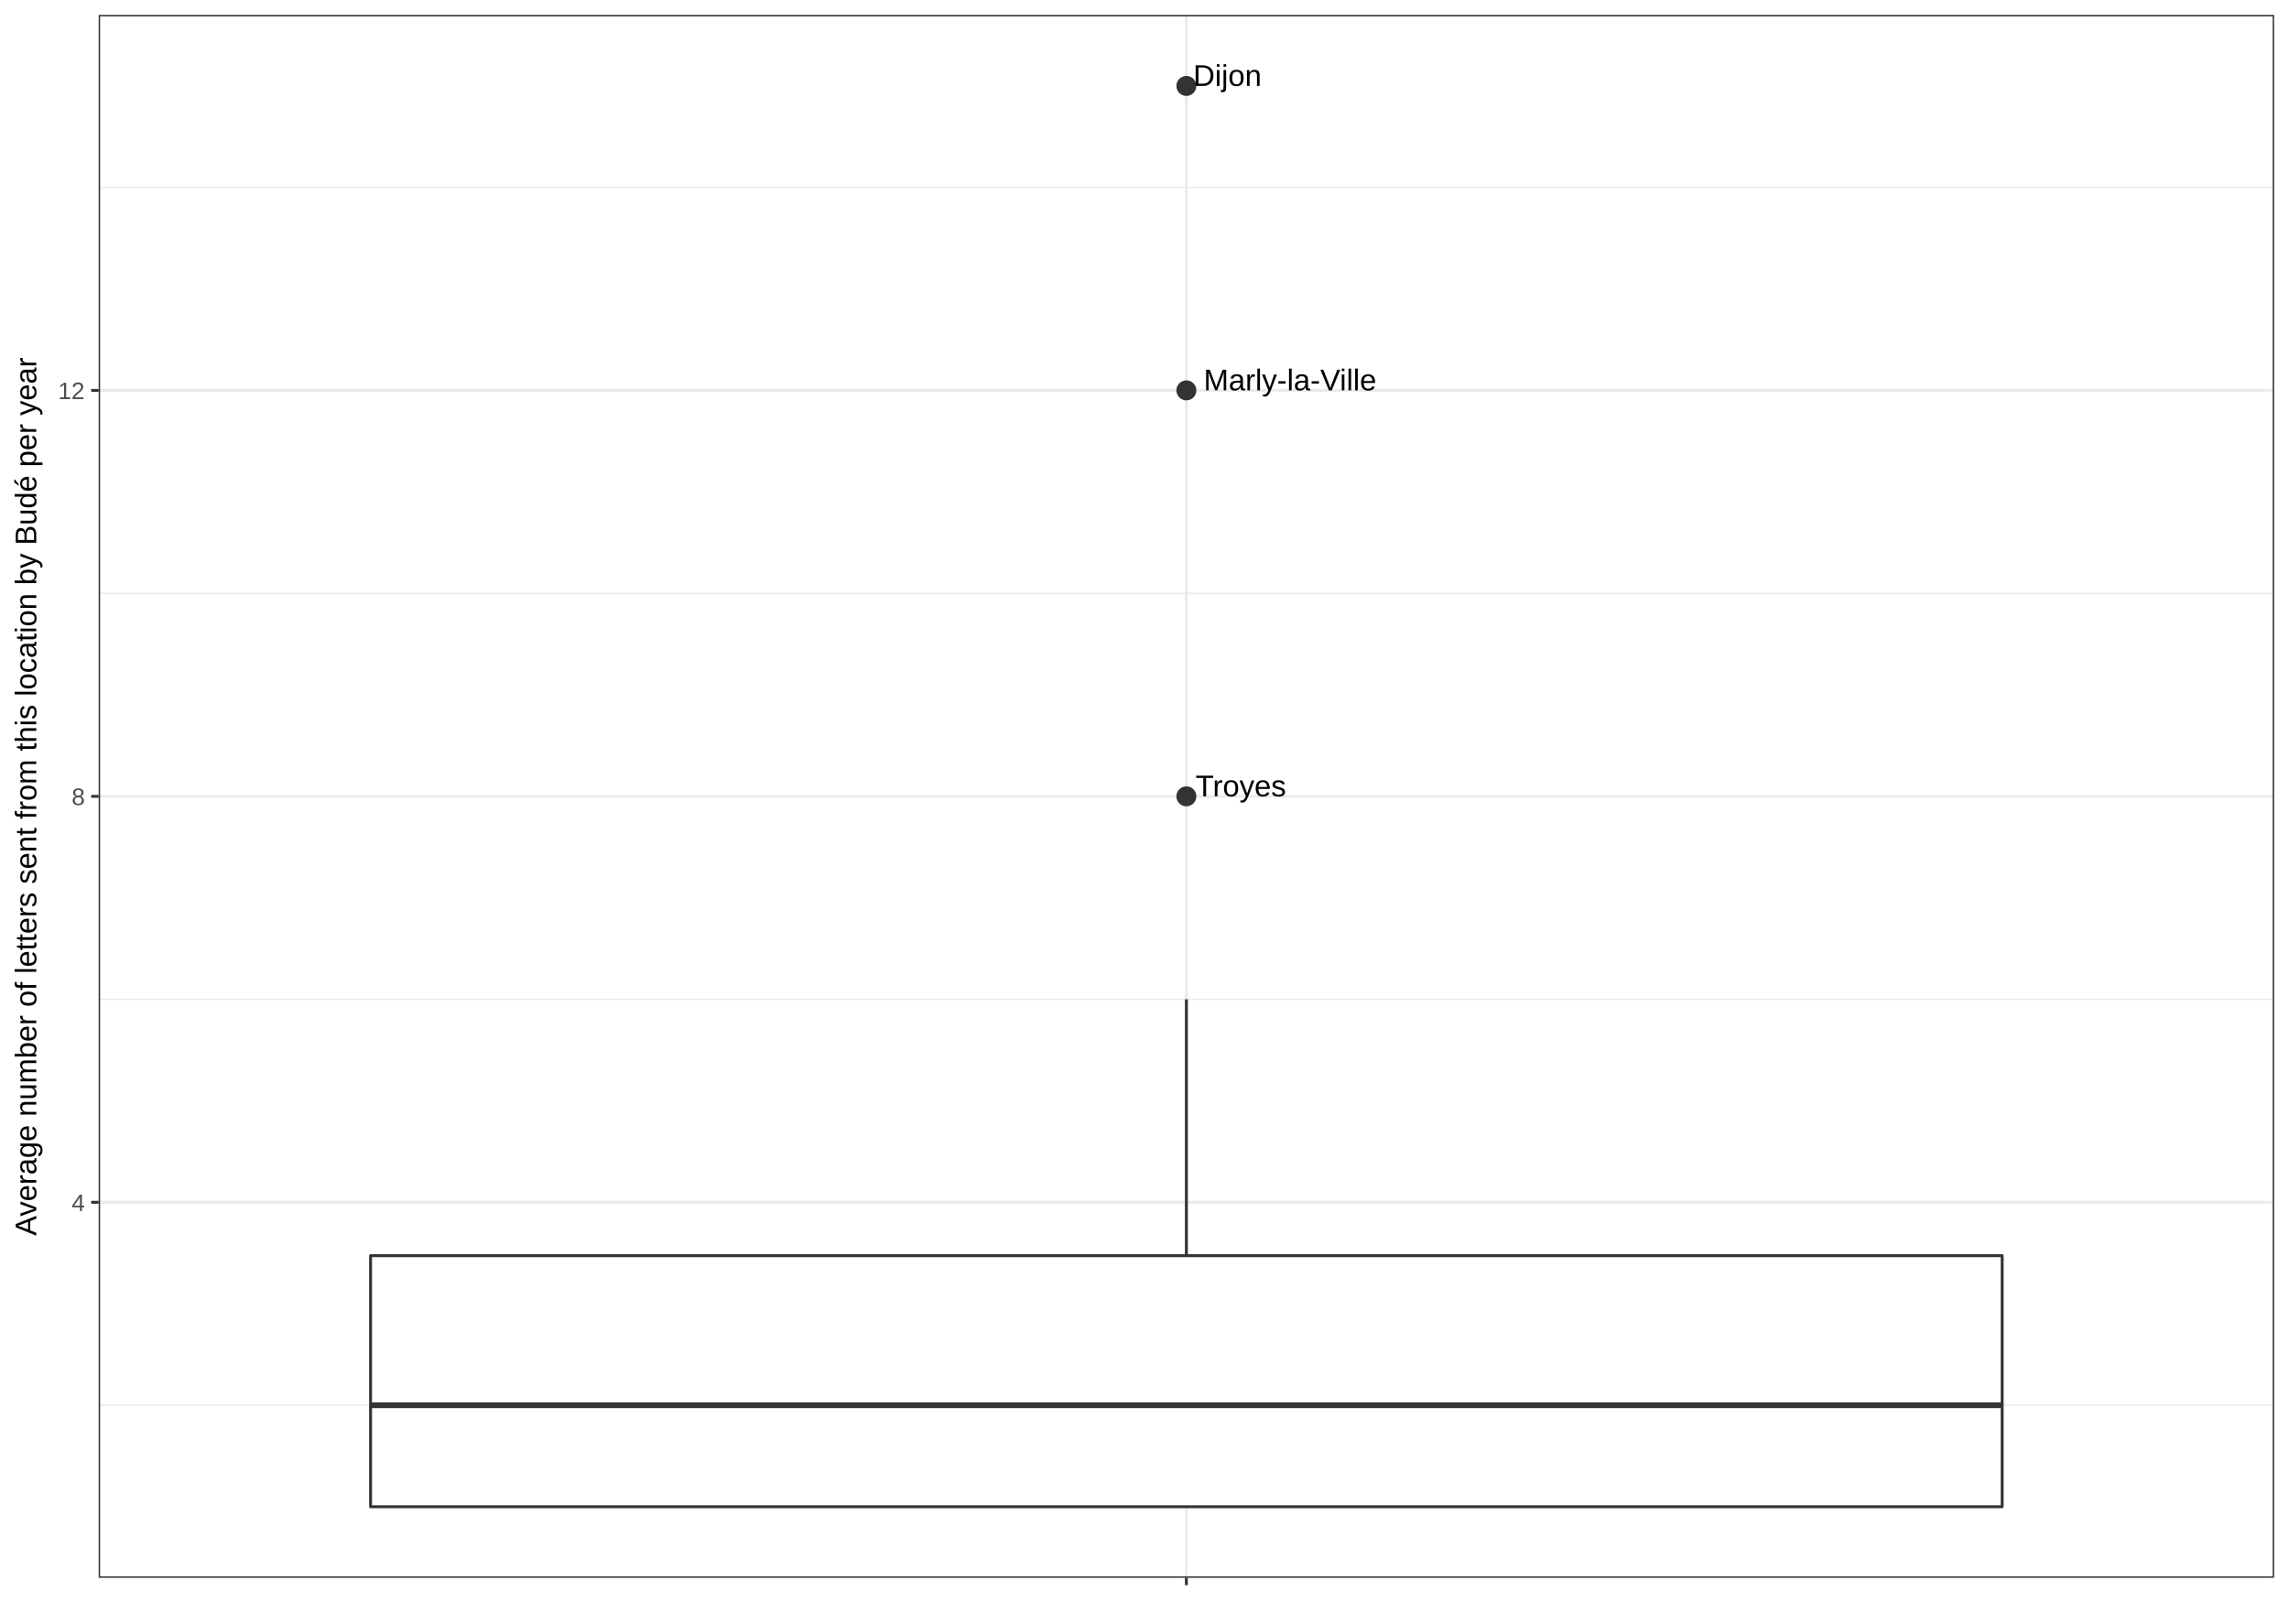
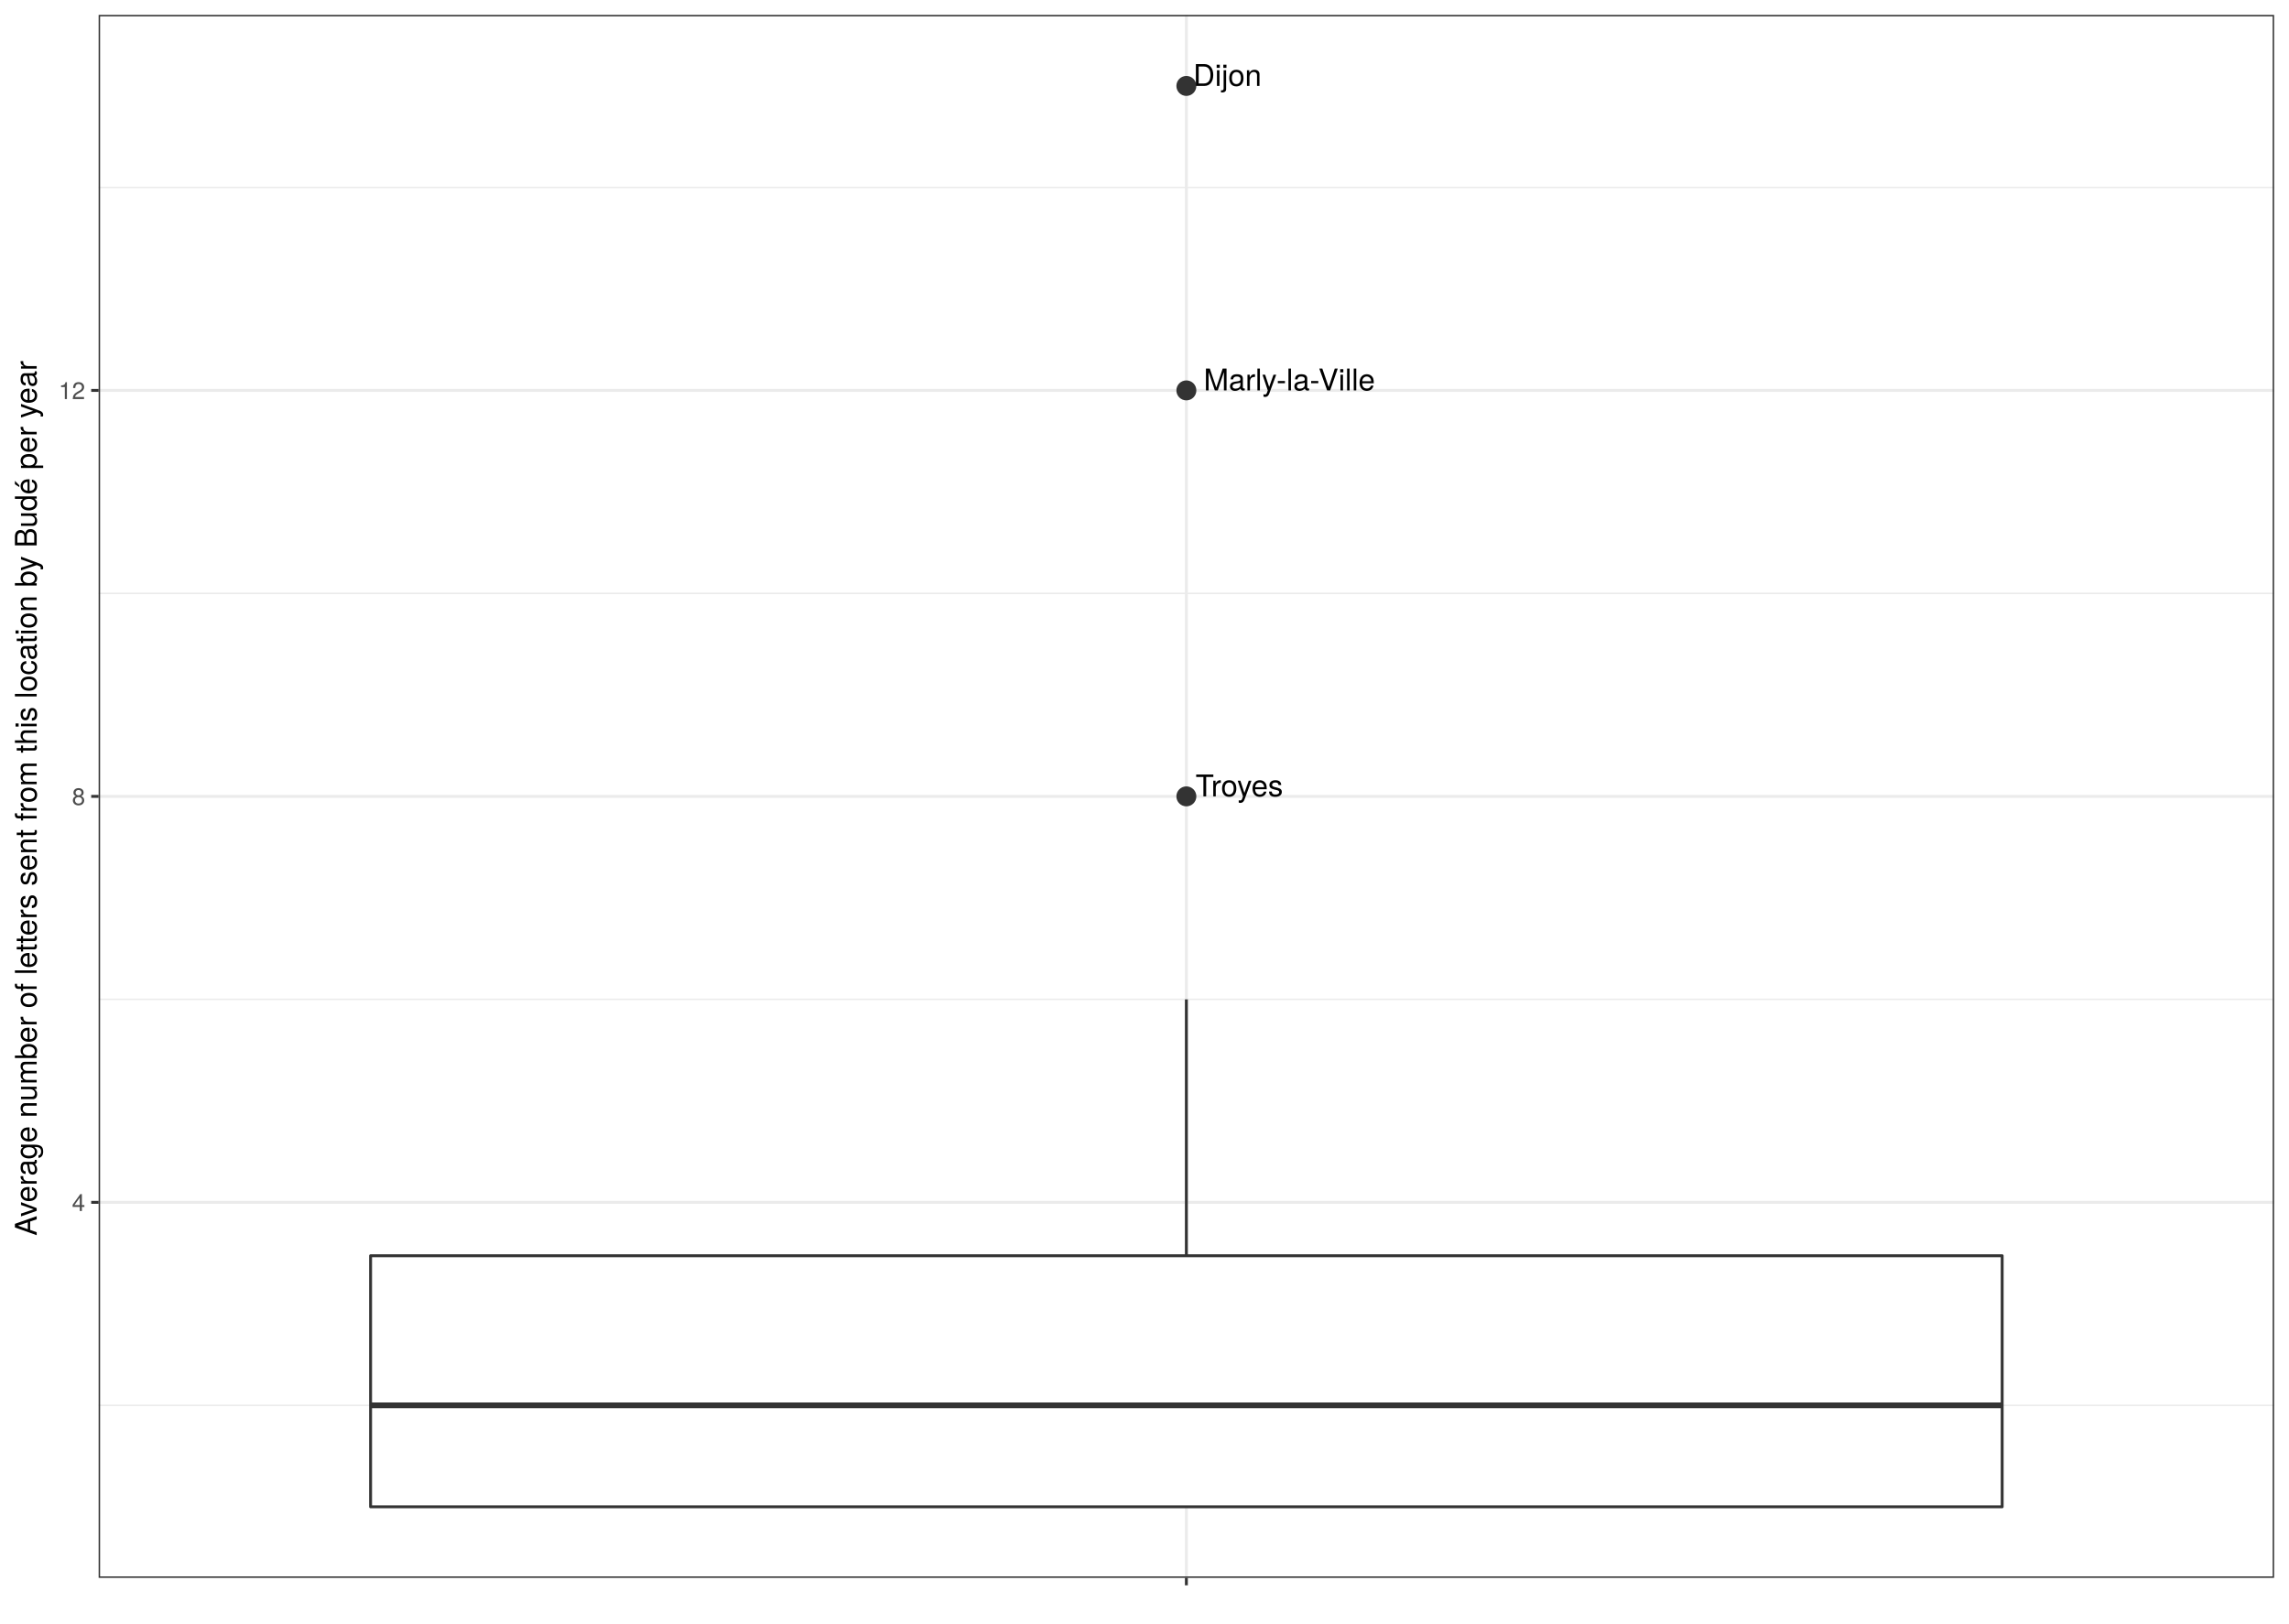
<svg xmlns="http://www.w3.org/2000/svg" viewBox="0 0 842.40 597.60">
  <defs>
    <style type="text/css">
    line, polyline, path, rect, circle {
      fill: none;
      stroke: #000000;
      stroke-linecap: round;
      stroke-linejoin: round;
      stroke-miterlimit: 10.00;
    }
  </style>
  </defs>
  <rect width="100%" height="100%" style="stroke: none; fill: #FFFFFF;" />
  <rect x="0.00" y="-0.00" width="842.40" height="597.60" style="stroke-width: 1.07; stroke: #FFFFFF; fill: #FFFFFF;" />
  <defs>
-     <clipPath id="cpMzYuMzA3NHw4MzYuOTIxfDU4MC43NTJ8NS40Nzk0NQ==">
-       <rect x="36.31" y="5.48" width="800.61" height="575.27" />
+     <clipPath id="cpMzYuMjk3Nnw4MzYuOTIxfDU4MC43ODN8NS40Nzk0NQ==">
+       <rect x="36.30" y="5.48" width="800.62" height="575.30" />
    </clipPath>
  </defs>
-   <rect x="36.31" y="5.48" width="800.61" height="575.27" style="stroke-width: 1.07; stroke: none; fill: #FFFFFF;" clip-path="url(#cpMzYuMzA3NHw4MzYuOTIxfDU4MC43NTJ8NS40Nzk0NQ==)" />
-   <polyline points="36.31,517.25 836.92,517.25 " style="stroke-width: 0.53; stroke: #EBEBEB; stroke-linecap: butt;" clip-path="url(#cpMzYuMzA3NHw4MzYuOTIxfDU4MC43NTJ8NS40Nzk0NQ==)" />
-   <polyline points="36.31,367.83 836.92,367.83 " style="stroke-width: 0.53; stroke: #EBEBEB; stroke-linecap: butt;" clip-path="url(#cpMzYuMzA3NHw4MzYuOTIxfDU4MC43NTJ8NS40Nzk0NQ==)" />
-   <polyline points="36.31,218.40 836.92,218.40 " style="stroke-width: 0.53; stroke: #EBEBEB; stroke-linecap: butt;" clip-path="url(#cpMzYuMzA3NHw4MzYuOTIxfDU4MC43NTJ8NS40Nzk0NQ==)" />
-   <polyline points="36.31,68.98 836.92,68.98 " style="stroke-width: 0.53; stroke: #EBEBEB; stroke-linecap: butt;" clip-path="url(#cpMzYuMzA3NHw4MzYuOTIxfDU4MC43NTJ8NS40Nzk0NQ==)" />
-   <polyline points="36.31,442.54 836.92,442.54 " style="stroke-width: 1.07; stroke: #EBEBEB; stroke-linecap: butt;" clip-path="url(#cpMzYuMzA3NHw4MzYuOTIxfDU4MC43NTJ8NS40Nzk0NQ==)" />
-   <polyline points="36.31,293.12 836.92,293.12 " style="stroke-width: 1.07; stroke: #EBEBEB; stroke-linecap: butt;" clip-path="url(#cpMzYuMzA3NHw4MzYuOTIxfDU4MC43NTJ8NS40Nzk0NQ==)" />
-   <polyline points="36.31,143.69 836.92,143.69 " style="stroke-width: 1.07; stroke: #EBEBEB; stroke-linecap: butt;" clip-path="url(#cpMzYuMzA3NHw4MzYuOTIxfDU4MC43NTJ8NS40Nzk0NQ==)" />
-   <polyline points="436.61,580.75 436.61,5.48 " style="stroke-width: 1.07; stroke: #EBEBEB; stroke-linecap: butt;" clip-path="url(#cpMzYuMzA3NHw4MzYuOTIxfDU4MC43NTJ8NS40Nzk0NQ==)" />
-   <circle cx="436.61" cy="143.69" r="2.49pt" style="stroke-width: 0.71; stroke: #333333; fill: #333333;" clip-path="url(#cpMzYuMzA3NHw4MzYuOTIxfDU4MC43NTJ8NS40Nzk0NQ==)" />
-   <circle cx="436.61" cy="31.63" r="2.49pt" style="stroke-width: 0.71; stroke: #333333; fill: #333333;" clip-path="url(#cpMzYuMzA3NHw4MzYuOTIxfDU4MC43NTJ8NS40Nzk0NQ==)" />
-   <circle cx="436.61" cy="293.12" r="2.49pt" style="stroke-width: 0.71; stroke: #333333; fill: #333333;" clip-path="url(#cpMzYuMzA3NHw4MzYuOTIxfDU4MC43NTJ8NS40Nzk0NQ==)" />
-   <line x1="436.61" y1="462.20" x2="436.61" y2="367.83" style="stroke-width: 1.07; stroke: #333333; stroke-linecap: butt;" clip-path="url(#cpMzYuMzA3NHw4MzYuOTIxfDU4MC43NTJ8NS40Nzk0NQ==)" />
-   <line x1="436.61" y1="554.60" x2="436.61" y2="554.60" style="stroke-width: 1.07; stroke: #333333; stroke-linecap: butt;" clip-path="url(#cpMzYuMzA3NHw4MzYuOTIxfDU4MC43NTJ8NS40Nzk0NQ==)" />
-   <polyline points="136.38,462.20 136.38,554.60 736.84,554.60 736.84,462.20 136.38,462.20 " style="stroke-width: 1.07; stroke: #333333; fill: #FFFFFF;" clip-path="url(#cpMzYuMzA3NHw4MzYuOTIxfDU4MC43NTJ8NS40Nzk0NQ==)" />
-   <line x1="136.38" y1="517.25" x2="736.84" y2="517.25" style="stroke-width: 2.13; stroke: #333333; stroke-linecap: butt;" clip-path="url(#cpMzYuMzA3NHw4MzYuOTIxfDU4MC43NTJ8NS40Nzk0NQ==)" />
-   <g clip-path="url(#cpMzYuMzA3NHw4MzYuOTIxfDU4MC43NTJ8NS40Nzk0NQ==)">
-     <text x="442.97" y="143.69" style="font-size: 11.04px; font-family: Arial;" textLength="63.56px" lengthAdjust="spacingAndGlyphs">Marly-la-Ville</text>
+   <rect x="36.30" y="5.48" width="800.62" height="575.30" style="stroke-width: 1.07; stroke: none; fill: #FFFFFF;" clip-path="url(#cpMzYuMjk3Nnw4MzYuOTIxfDU4MC43ODN8NS40Nzk0NQ==)" />
+   <polyline points="36.30,517.28 836.92,517.28 " style="stroke-width: 0.53; stroke: #EBEBEB; stroke-linecap: butt;" clip-path="url(#cpMzYuMjk3Nnw4MzYuOTIxfDU4MC43ODN8NS40Nzk0NQ==)" />
+   <polyline points="36.30,367.85 836.92,367.85 " style="stroke-width: 0.53; stroke: #EBEBEB; stroke-linecap: butt;" clip-path="url(#cpMzYuMjk3Nnw4MzYuOTIxfDU4MC43ODN8NS40Nzk0NQ==)" />
+   <polyline points="36.30,218.42 836.92,218.42 " style="stroke-width: 0.53; stroke: #EBEBEB; stroke-linecap: butt;" clip-path="url(#cpMzYuMjk3Nnw4MzYuOTIxfDU4MC43ODN8NS40Nzk0NQ==)" />
+   <polyline points="36.30,68.99 836.92,68.99 " style="stroke-width: 0.53; stroke: #EBEBEB; stroke-linecap: butt;" clip-path="url(#cpMzYuMjk3Nnw4MzYuOTIxfDU4MC43ODN8NS40Nzk0NQ==)" />
+   <polyline points="36.30,442.56 836.92,442.56 " style="stroke-width: 1.07; stroke: #EBEBEB; stroke-linecap: butt;" clip-path="url(#cpMzYuMjk3Nnw4MzYuOTIxfDU4MC43ODN8NS40Nzk0NQ==)" />
+   <polyline points="36.30,293.13 836.92,293.13 " style="stroke-width: 1.07; stroke: #EBEBEB; stroke-linecap: butt;" clip-path="url(#cpMzYuMjk3Nnw4MzYuOTIxfDU4MC43ODN8NS40Nzk0NQ==)" />
+   <polyline points="36.30,143.70 836.92,143.70 " style="stroke-width: 1.07; stroke: #EBEBEB; stroke-linecap: butt;" clip-path="url(#cpMzYuMjk3Nnw4MzYuOTIxfDU4MC43ODN8NS40Nzk0NQ==)" />
+   <polyline points="436.61,580.78 436.61,5.48 " style="stroke-width: 1.07; stroke: #EBEBEB; stroke-linecap: butt;" clip-path="url(#cpMzYuMjk3Nnw4MzYuOTIxfDU4MC43ODN8NS40Nzk0NQ==)" />
+   <circle cx="436.61" cy="143.70" r="2.49pt" style="stroke-width: 0.71; stroke: #333333; fill: #333333;" clip-path="url(#cpMzYuMjk3Nnw4MzYuOTIxfDU4MC43ODN8NS40Nzk0NQ==)" />
+   <circle cx="436.61" cy="31.63" r="2.49pt" style="stroke-width: 0.71; stroke: #333333; fill: #333333;" clip-path="url(#cpMzYuMjk3Nnw4MzYuOTIxfDU4MC43ODN8NS40Nzk0NQ==)" />
+   <circle cx="436.61" cy="293.13" r="2.49pt" style="stroke-width: 0.71; stroke: #333333; fill: #333333;" clip-path="url(#cpMzYuMjk3Nnw4MzYuOTIxfDU4MC43ODN8NS40Nzk0NQ==)" />
+   <line x1="436.61" y1="462.22" x2="436.61" y2="367.85" style="stroke-width: 1.07; stroke: #333333; stroke-linecap: butt;" clip-path="url(#cpMzYuMjk3Nnw4MzYuOTIxfDU4MC43ODN8NS40Nzk0NQ==)" />
+   <line x1="436.61" y1="554.63" x2="436.61" y2="554.63" style="stroke-width: 1.07; stroke: #333333; stroke-linecap: butt;" clip-path="url(#cpMzYuMjk3Nnw4MzYuOTIxfDU4MC43ODN8NS40Nzk0NQ==)" />
+   <polyline points="136.38,462.22 136.38,554.63 736.84,554.63 736.84,462.22 136.38,462.22 " style="stroke-width: 1.07; stroke: #333333; fill: #FFFFFF;" clip-path="url(#cpMzYuMjk3Nnw4MzYuOTIxfDU4MC43ODN8NS40Nzk0NQ==)" />
+   <line x1="136.38" y1="517.28" x2="736.84" y2="517.28" style="stroke-width: 2.13; stroke: #333333; stroke-linecap: butt;" clip-path="url(#cpMzYuMjk3Nnw4MzYuOTIxfDU4MC43ODN8NS40Nzk0NQ==)" />
+   <g clip-path="url(#cpMzYuMjk3Nnw4MzYuOTIxfDU4MC43ODN8NS40Nzk0NQ==)">
+     <text x="442.99" y="143.70" style="font-size: 11.04px; font-family: TeX Gyre Heros;" textLength="63.82px" lengthAdjust="spacingAndGlyphs">Marly-la-Ville</text>
  </g>
-   <g clip-path="url(#cpMzYuMzA3NHw4MzYuOTIxfDU4MC43NTJ8NS40Nzk0NQ==)">
-     <text x="439.12" y="31.63" style="font-size: 11.04px; font-family: Arial;" textLength="25.07px" lengthAdjust="spacingAndGlyphs">Dijon</text>
+   <g clip-path="url(#cpMzYuMjk3Nnw4MzYuOTIxfDU4MC43ODN8NS40Nzk0NQ==)">
+     <text x="439.13" y="31.63" style="font-size: 11.04px; font-family: TeX Gyre Heros;" textLength="25.16px" lengthAdjust="spacingAndGlyphs">Dijon</text>
  </g>
-   <g clip-path="url(#cpMzYuMzA3NHw4MzYuOTIxfDU4MC43NTJ8NS40Nzk0NQ==)">
-     <text x="439.98" y="293.12" style="font-size: 11.04px; font-family: Arial;" textLength="33.62px" lengthAdjust="spacingAndGlyphs">Troyes</text>
+   <g clip-path="url(#cpMzYuMjk3Nnw4MzYuOTIxfDU4MC43ODN8NS40Nzk0NQ==)">
+     <text x="439.99" y="293.13" style="font-size: 11.04px; font-family: TeX Gyre Heros;" textLength="33.76px" lengthAdjust="spacingAndGlyphs">Troyes</text>
  </g>
-   <rect x="36.31" y="5.48" width="800.61" height="575.27" style="stroke-width: 1.07; stroke: #333333;" clip-path="url(#cpMzYuMzA3NHw4MzYuOTIxfDU4MC43NTJ8NS40Nzk0NQ==)" />
+   <rect x="36.30" y="5.48" width="800.62" height="575.30" style="stroke-width: 1.07; stroke: #333333;" clip-path="url(#cpMzYuMjk3Nnw4MzYuOTIxfDU4MC43ODN8NS40Nzk0NQ==)" />
  <defs>
    <clipPath id="cpMHw4NDIuNHw1OTcuNnww">
      <rect x="0.00" y="0.00" width="842.40" height="597.60" />
    </clipPath>
  </defs>
  <g clip-path="url(#cpMHw4NDIuNHw1OTcuNnww)">
-     <text x="26.37" y="445.76" style="font-size: 8.80px; fill: #4D4D4D; font-family: Arial;" textLength="5.01px" lengthAdjust="spacingAndGlyphs">4</text>
+     <text x="26.48" y="445.76" style="font-size: 8.80px; fill: #4D4D4D; font-family: TeX Gyre Heros;" textLength="4.89px" lengthAdjust="spacingAndGlyphs">4</text>
  </g>
  <g clip-path="url(#cpMHw4NDIuNHw1OTcuNnww)">
-     <text x="26.37" y="296.33" style="font-size: 8.80px; fill: #4D4D4D; font-family: Arial;" textLength="5.01px" lengthAdjust="spacingAndGlyphs">8</text>
+     <text x="26.48" y="296.33" style="font-size: 8.80px; fill: #4D4D4D; font-family: TeX Gyre Heros;" textLength="4.89px" lengthAdjust="spacingAndGlyphs">8</text>
  </g>
  <g clip-path="url(#cpMHw4NDIuNHw1OTcuNnww)">
-     <text x="21.37" y="146.91" style="font-size: 8.80px; fill: #4D4D4D; font-family: Arial;" textLength="10.01px" lengthAdjust="spacingAndGlyphs">12</text>
+     <text x="21.58" y="146.90" style="font-size: 8.80px; fill: #4D4D4D; font-family: TeX Gyre Heros;" textLength="9.78px" lengthAdjust="spacingAndGlyphs">12</text>
  </g>
-   <polyline points="33.57,442.54 36.31,442.54 " style="stroke-width: 1.07; stroke: #333333; stroke-linecap: butt;" clip-path="url(#cpMHw4NDIuNHw1OTcuNnww)" />
-   <polyline points="33.57,293.12 36.31,293.12 " style="stroke-width: 1.07; stroke: #333333; stroke-linecap: butt;" clip-path="url(#cpMHw4NDIuNHw1OTcuNnww)" />
-   <polyline points="33.57,143.69 36.31,143.69 " style="stroke-width: 1.07; stroke: #333333; stroke-linecap: butt;" clip-path="url(#cpMHw4NDIuNHw1OTcuNnww)" />
-   <polyline points="436.61,583.49 436.61,580.75 " style="stroke-width: 1.07; stroke: #333333; stroke-linecap: butt;" clip-path="url(#cpMHw4NDIuNHw1OTcuNnww)" />
+   <polyline points="33.56,442.56 36.30,442.56 " style="stroke-width: 1.07; stroke: #333333; stroke-linecap: butt;" clip-path="url(#cpMHw4NDIuNHw1OTcuNnww)" />
+   <polyline points="33.56,293.13 36.30,293.13 " style="stroke-width: 1.07; stroke: #333333; stroke-linecap: butt;" clip-path="url(#cpMHw4NDIuNHw1OTcuNnww)" />
+   <polyline points="33.56,143.70 36.30,143.70 " style="stroke-width: 1.07; stroke: #333333; stroke-linecap: butt;" clip-path="url(#cpMHw4NDIuNHw1OTcuNnww)" />
+   <polyline points="436.61,583.52 436.61,580.78 " style="stroke-width: 1.07; stroke: #333333; stroke-linecap: butt;" clip-path="url(#cpMHw4NDIuNHw1OTcuNnww)" />
  <g clip-path="url(#cpMHw4NDIuNHw1OTcuNnww)">
-     <text x="435.36" y="592.12" style="font-size: 8.80px; fill: #4D4D4D; font-family: Arial;" textLength="2.50px" lengthAdjust="spacingAndGlyphs"> </text>
+     <text x="435.39" y="592.12" style="font-size: 8.80px; fill: #4D4D4D; font-family: TeX Gyre Heros;" textLength="2.45px" lengthAdjust="spacingAndGlyphs"> </text>
  </g>
  <g clip-path="url(#cpMHw4NDIuNHw1OTcuNnww)">
-     <text transform="translate(13.35,454.84) rotate(-90)" style="font-size: 11.00px; font-family: Arial;" textLength="323.44px" lengthAdjust="spacingAndGlyphs">Average number of letters sent from this location by Budé per year</text>
+     <text transform="translate(13.50,454.84) rotate(-90)" style="font-size: 11.00px; font-family: TeX Gyre Heros;" textLength="323.42px" lengthAdjust="spacingAndGlyphs">Average number of letters sent from this location by Budé per year</text>
  </g>
</svg>
